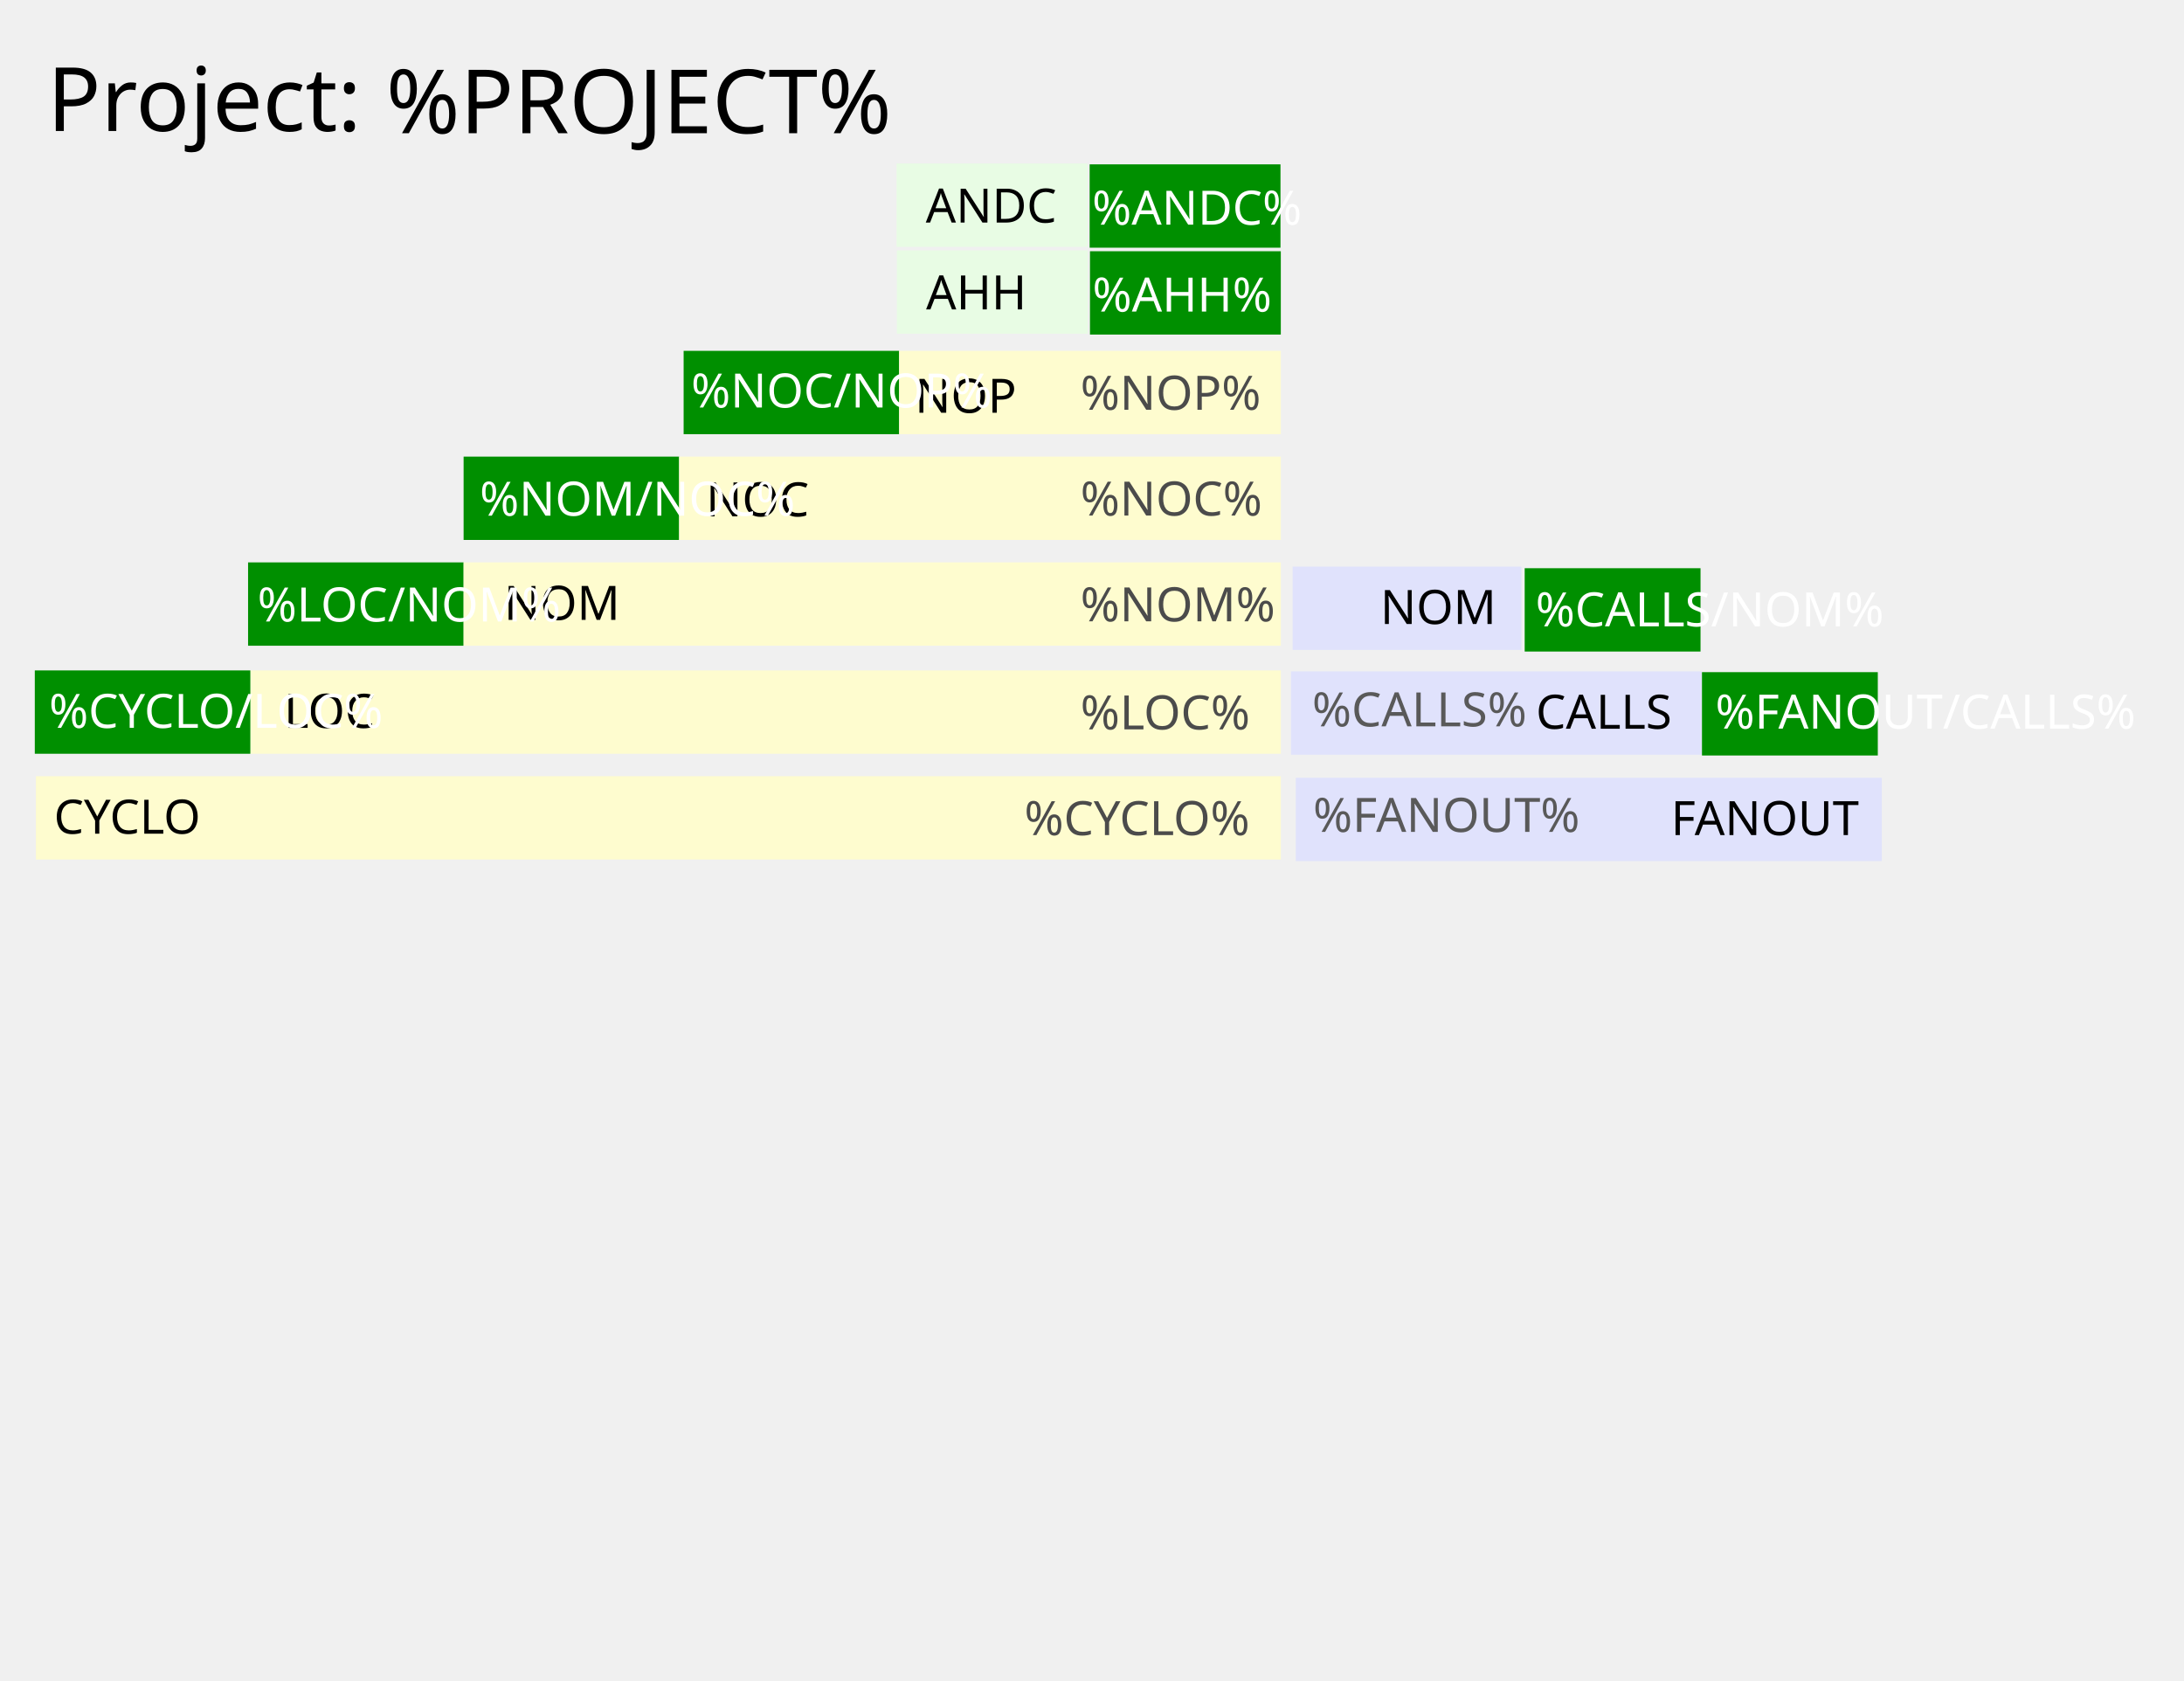
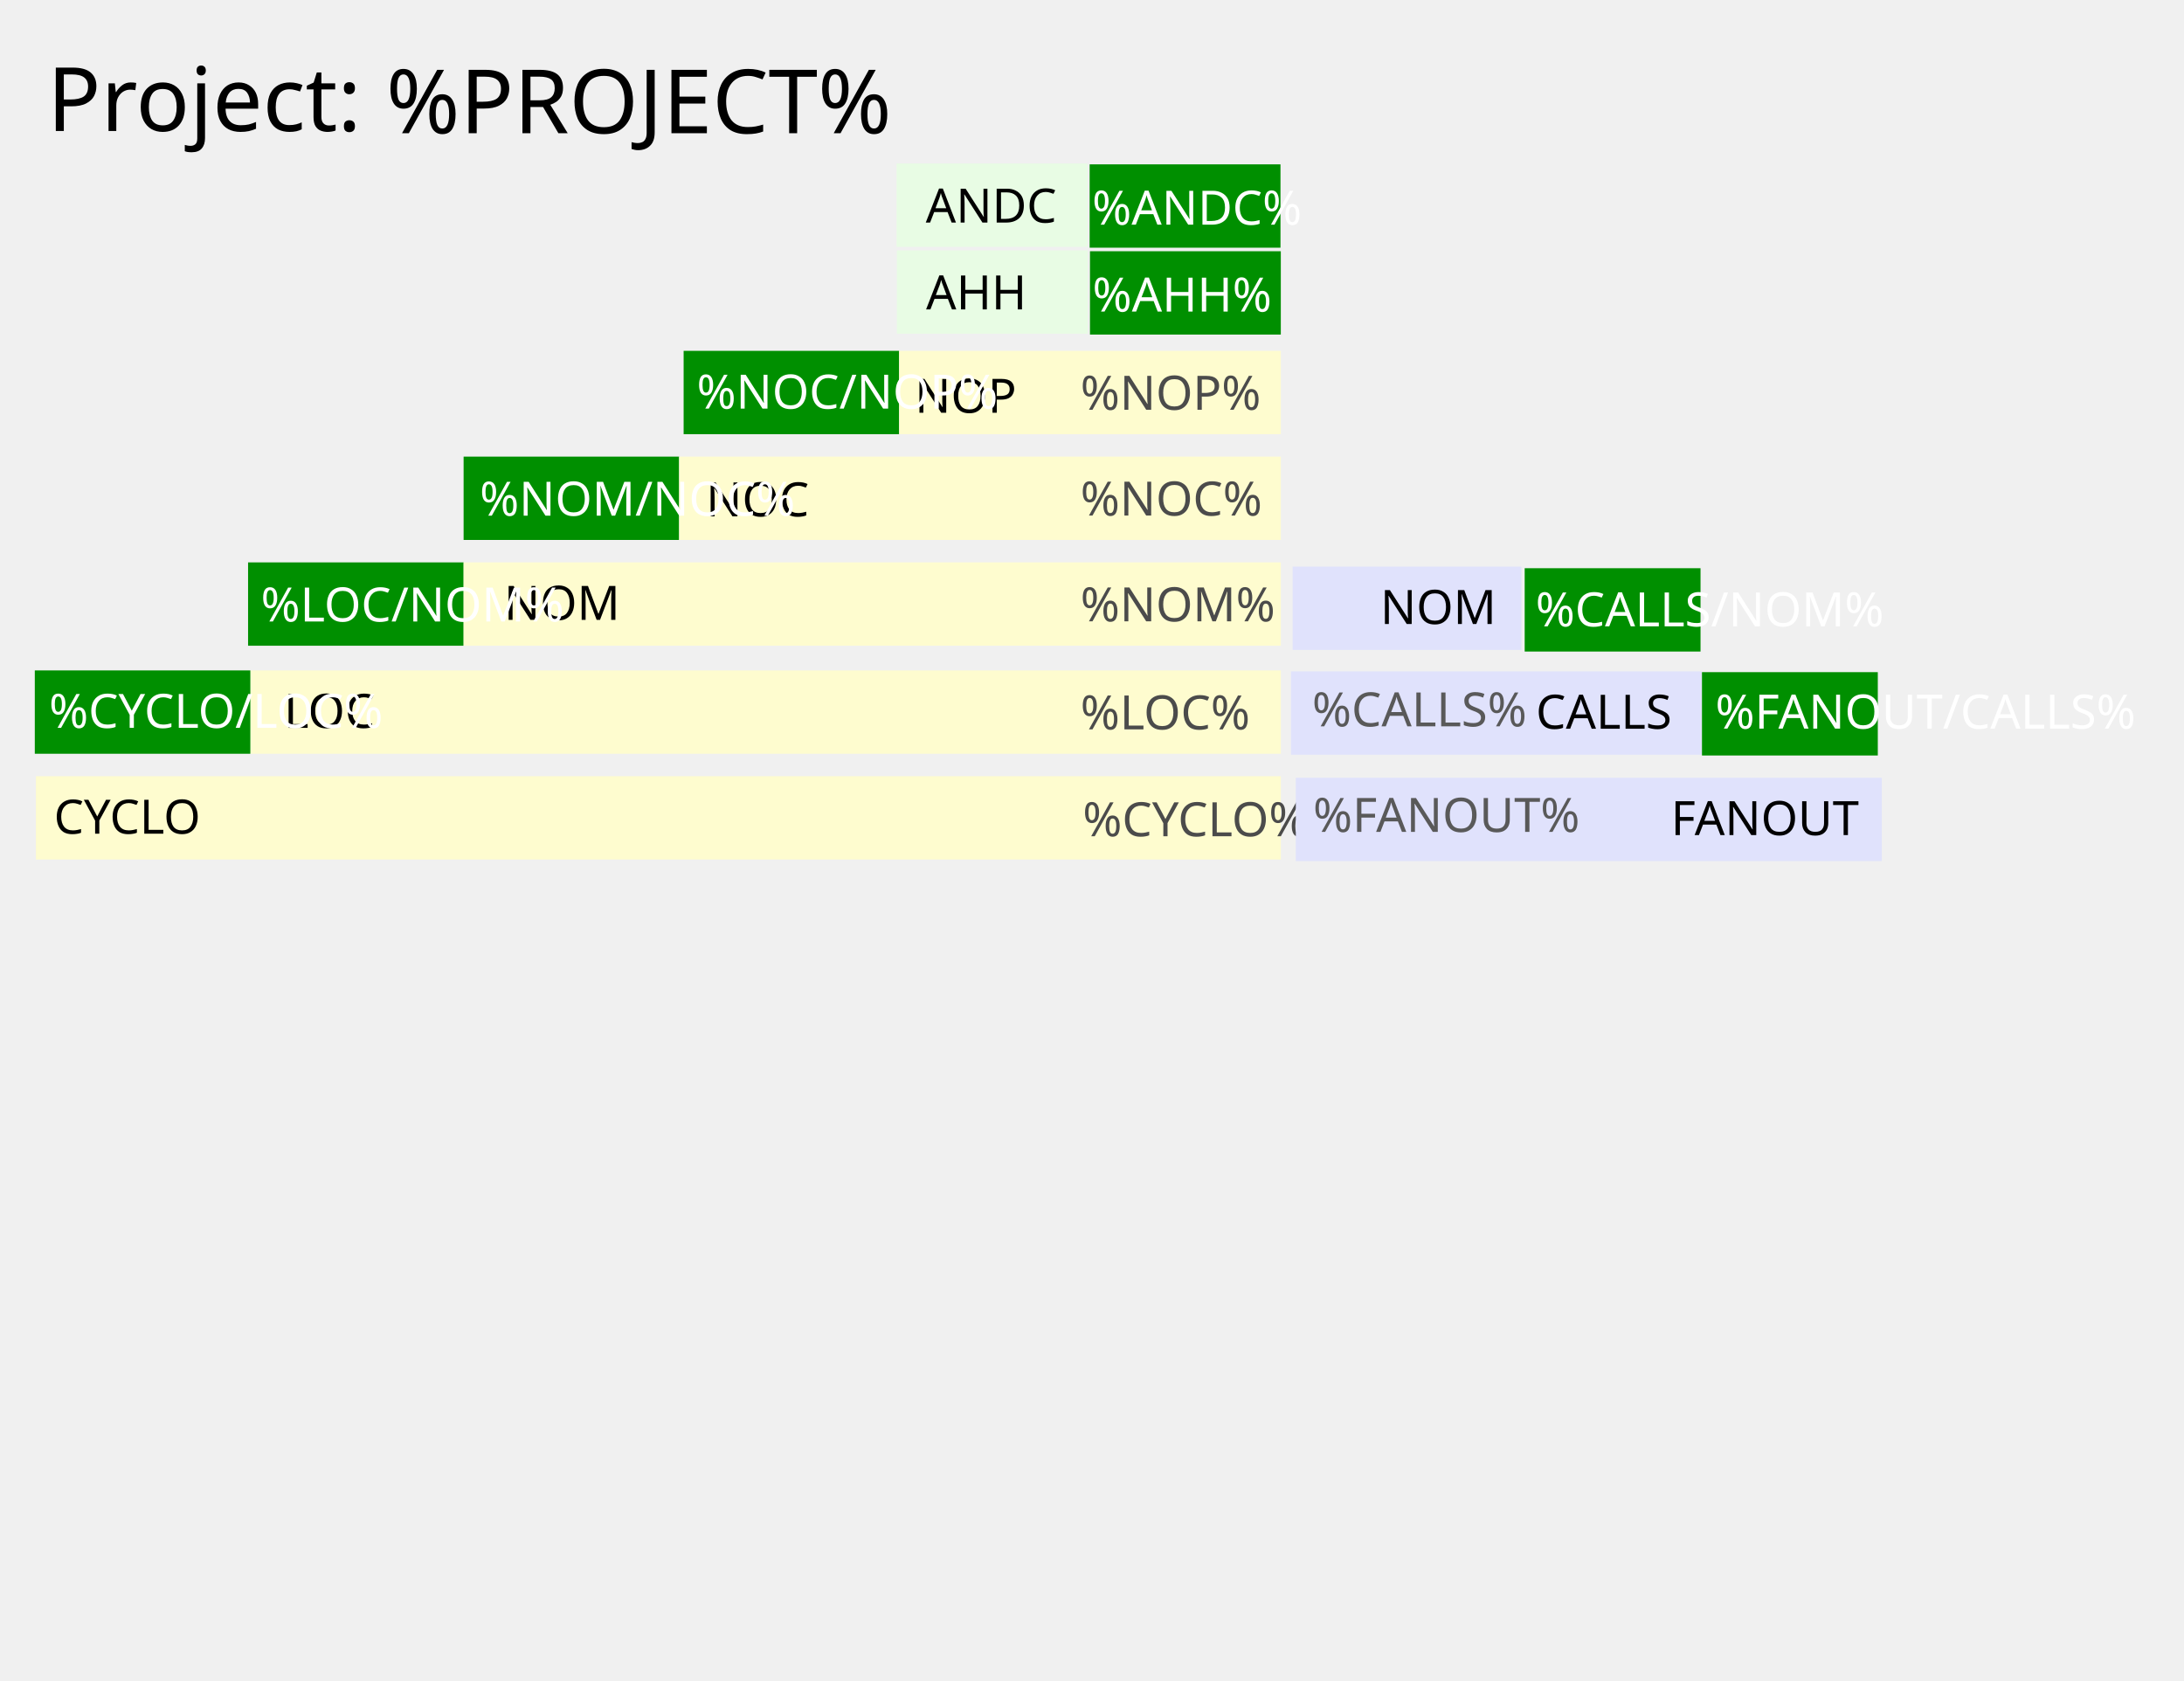
<svg xmlns="http://www.w3.org/2000/svg" xmlns:xlink="http://www.w3.org/1999/xlink" width="260mm" height="200mm" viewBox="0 0 260 200" version="1.1" id="svg8">
  <defs id="defs2">
    <linearGradient id="linearGradient840">
      <stop style="stop-color:#000000;stop-opacity:1;" offset="0" id="stop836" />
      <stop style="stop-color:#000000;stop-opacity:0;" offset="1" id="stop838" />
    </linearGradient>
    <linearGradient xlink:href="#linearGradient840" id="linearGradient842" x1="33.221" y1="-139.545" x2="113.455" y2="-139.545" gradientUnits="userSpaceOnUse" />
  </defs>
  <g id="layer1" transform="translate(0,-97)">
    <rect style="fill:#008f00;fill-opacity:1;stroke:none;stroke-width:0.14;stroke-miterlimit:4;stroke-dasharray:none;stroke-opacity:1" id="rect826" width="25.658" height="9.919" x="81.384" y="138.762" />
    <rect style="fill:#fefccf;fill-opacity:1;stroke:none;stroke-width:0.186;stroke-miterlimit:4;stroke-dasharray:none;stroke-opacity:1" id="rect826-1" width="45.436" height="9.919" x="107.041" y="138.762" />
    <text xml:space="preserve" style="font-style:normal;font-weight:normal;font-size:10.583px;line-height:1.25;font-family:sans-serif;letter-spacing:0px;word-spacing:0px;fill:#000000;fill-opacity:1;stroke:none;stroke-width:0.265" x="108.912" y="146.135" id="text1141">
      <tspan x="108.912" y="146.135" id="tspan1139" style="stroke-width:0.265">
        <tspan x="108.912" y="146.135" style="font-size:5.644px;fill:#000000;fill-opacity:1;stroke-width:0.265" id="tspan1137">NOP</tspan>
      </tspan>
    </text>
    <text xml:space="preserve" style="font-style:normal;font-weight:normal;font-size:10.583px;line-height:1.25;font-family:sans-serif;letter-spacing:0px;word-spacing:0px;fill:#4b4b4b;fill-opacity:1;stroke:none;stroke-width:0.265" x="128.623" y="145.776" id="text1115">
      <tspan x="128.623" y="145.776" id="tspan1113" style="fill:#4b4b4b;fill-opacity:1;stroke-width:0.265">
        <tspan x="128.623" y="145.776" style="font-size:5.644px;fill:#4b4b4b;fill-opacity:1;stroke-width:0.265" id="tspan1111">%NOP%</tspan>
      </tspan>
    </text>
    <rect style="fill:#008f00;fill-opacity:1;stroke:none;stroke-width:0.14;stroke-miterlimit:4;stroke-dasharray:none;stroke-opacity:1" id="rect826-2" width="25.658" height="9.919" x="55.191" y="151.353" />
    <rect style="fill:#fefccf;fill-opacity:1;stroke:none;stroke-width:0.234;stroke-miterlimit:4;stroke-dasharray:none;stroke-opacity:1" id="rect826-1-8" width="71.628" height="9.919" x="80.849" y="151.353" />
    <text xml:space="preserve" style="font-style:normal;font-weight:normal;font-size:10.583px;line-height:1.25;font-family:sans-serif;letter-spacing:0px;word-spacing:0px;fill:#000000;fill-opacity:1;stroke:none;stroke-width:0.265" x="84.056" y="158.459" id="text1129">
      <tspan x="84.056" y="158.459" id="tspan1127" style="stroke-width:0.265">
        <tspan x="84.056" y="158.459" style="font-size:5.644px;fill:#000000;fill-opacity:1;stroke-width:0.265" id="tspan1123">NOC</tspan>
        <tspan dx="0" x="96.668" y="158.459" style="font-size:5.644px;fill:#000000;fill-opacity:1;stroke-width:0.265" id="tspan1125" />
      </tspan>
    </text>
    <text xml:space="preserve" style="font-style:normal;font-weight:normal;font-size:10.583px;line-height:1.25;font-family:sans-serif;letter-spacing:0px;word-spacing:0px;fill:#4b4b4b;fill-opacity:1;stroke:none;stroke-width:0.265" x="128.623" y="158.367" id="text1135">
      <tspan x="128.623" y="158.367" id="tspan1133" style="fill:#4b4b4b;fill-opacity:1;stroke-width:0.265">
        <tspan x="128.623" y="158.367" style="font-size:5.644px;fill:#4b4b4b;fill-opacity:1;stroke-width:0.265" id="tspan1131">%NOC%</tspan>
      </tspan>
    </text>
-     <text xml:space="preserve" style="font-style:normal;font-weight:normal;font-size:10.583px;line-height:1.25;font-family:sans-serif;letter-spacing:0px;word-spacing:0px;fill:#ffffff;fill-opacity:1;stroke:none;stroke-width:0.265" x="82.276" y="145.508" id="text1177">
-       <tspan x="82.276" y="145.508" id="tspan1175" style="stroke-width:0.265">
-         <tspan x="82.276" y="145.508" style="font-size:5.644px;fill:#ffffff;fill-opacity:1;stroke-width:0.265" id="tspan1173">%NOC/NOP%</tspan>
+     <text xml:space="preserve" style="font-style:normal;font-weight:normal;font-size:10.583px;line-height:1.25;font-family:sans-serif;letter-spacing:0px;word-spacing:0px;fill:#ffffff;fill-opacity:1;stroke:none;stroke-width:0.265" x="82.944" y="145.642" id="text1177">
+       <tspan x="82.944" y="145.642" id="tspan1175" style="stroke-width:0.265">
+         <tspan x="82.944" y="145.642" style="font-size:5.644px;fill:#ffffff;fill-opacity:1;stroke-width:0.265" id="tspan1173">%NOC/NOP%</tspan>
      </tspan>
    </text>
    <text xml:space="preserve" style="font-style:normal;font-weight:normal;font-size:10.583px;line-height:1.25;font-family:sans-serif;letter-spacing:0px;word-spacing:0px;fill:#ffffff;fill-opacity:1;stroke:none;stroke-width:0.265" x="57.11" y="158.383" id="text1121">
      <tspan x="57.11" y="158.383" id="tspan1119" style="stroke-width:0.265">
        <tspan x="57.11" y="158.383" style="font-size:5.644px;fill:#ffffff;fill-opacity:1;stroke-width:0.265" id="tspan1117">%NOM/NOC%</tspan>
      </tspan>
    </text>
    <rect style="fill:#008f00;fill-opacity:1;stroke:none;stroke-width:0.14;stroke-miterlimit:4;stroke-dasharray:none;stroke-opacity:1" id="rect826-2-8" width="25.658" height="9.919" x="29.533" y="163.944" />
    <rect style="fill:#fefccf;fill-opacity:1;stroke:none;stroke-width:0.272;stroke-miterlimit:4;stroke-dasharray:none;stroke-opacity:1" id="rect826-1-8-9" width="97.286" height="9.919" x="55.191" y="163.944" />
    <text xml:space="preserve" style="font-style:normal;font-weight:normal;font-size:10.583px;line-height:1.25;font-family:sans-serif;letter-spacing:0px;word-spacing:0px;fill:#000000;fill-opacity:1;stroke:none;stroke-width:0.265" x="60.002" y="170.783" id="text1159">
      <tspan x="60.002" y="170.783" id="tspan1157" style="stroke-width:0.265">
        <tspan x="60.002" y="170.783" style="font-size:5.644px;fill:#000000;fill-opacity:1;stroke-width:0.265" id="tspan1155">NOM</tspan>
      </tspan>
    </text>
    <text xml:space="preserve" style="font-style:normal;font-weight:normal;font-size:10.583px;line-height:1.25;font-family:sans-serif;letter-spacing:0px;word-spacing:0px;fill:#4b4b4b;fill-opacity:1;stroke:none;stroke-width:0.265" x="128.623" y="170.958" id="text1171">
      <tspan x="128.623" y="170.958" id="tspan1169" style="fill:#4b4b4b;fill-opacity:1;stroke-width:0.265">
        <tspan x="128.623" y="170.958" style="font-size:5.644px;fill:#4b4b4b;fill-opacity:1;stroke-width:0.265" id="tspan1167">%NOM%</tspan>
      </tspan>
    </text>
-     <text xml:space="preserve" style="font-style:normal;font-weight:normal;font-size:10.583px;line-height:1.25;font-family:sans-serif;letter-spacing:0px;word-spacing:0px;fill:#ffffff;fill-opacity:1;stroke:none;stroke-width:0.265" x="30.65" y="170.974" id="text1153">
-       <tspan x="30.65" y="170.974" id="tspan1151" style="stroke-width:0.265">
-         <tspan x="30.65" y="170.974" style="font-size:5.644px;fill:#ffffff;fill-opacity:1;stroke-width:0.265" id="tspan1149">%LOC/NOM%</tspan>
+     <text xml:space="preserve" style="font-style:normal;font-weight:normal;font-size:10.583px;line-height:1.25;font-family:sans-serif;letter-spacing:0px;word-spacing:0px;fill:#ffffff;fill-opacity:1;stroke:none;stroke-width:0.265" x="31.051" y="170.974" id="text1153">
+       <tspan x="31.051" y="170.974" id="tspan1151" style="stroke-width:0.265">
+         <tspan x="31.051" y="170.974" style="font-size:5.644px;fill:#ffffff;fill-opacity:1;stroke-width:0.265" id="tspan1149">%LOC/NOM%</tspan>
      </tspan>
    </text>
    <rect style="fill:#fefccf;fill-opacity:1;stroke:none;stroke-width:0.306;stroke-miterlimit:4;stroke-dasharray:none;stroke-opacity:1" id="rect826-1-8-9-3" width="122.677" height="9.919" x="29.801" y="176.803" />
    <text xml:space="preserve" style="font-style:normal;font-weight:normal;font-size:10.583px;line-height:1.25;font-family:sans-serif;letter-spacing:0px;word-spacing:0px;fill:#000000;fill-opacity:1;stroke:none;stroke-width:0.265" x="33.81" y="183.642" id="text1147">
      <tspan x="33.81" y="183.642" id="tspan1145" style="stroke-width:0.265">
        <tspan x="33.81" y="183.642" style="font-size:5.644px;fill:#000000;fill-opacity:1;stroke-width:0.265" id="tspan1143">LOC</tspan>
      </tspan>
    </text>
    <text xml:space="preserve" style="font-style:normal;font-weight:normal;font-size:10.583px;line-height:1.25;font-family:sans-serif;letter-spacing:0px;word-spacing:0px;fill:#4b4b4b;fill-opacity:1;stroke:none;stroke-width:0.265" x="128.623" y="183.817" id="text1165">
      <tspan x="128.623" y="183.817" id="tspan1163" style="fill:#4b4b4b;fill-opacity:1;stroke-width:0.265">
        <tspan x="128.623" y="183.817" style="font-size:5.644px;fill:#4b4b4b;fill-opacity:1;stroke-width:0.265" id="tspan1161">%LOC%</tspan>
      </tspan>
    </text>
    <text xml:space="preserve" style="font-style:normal;font-weight:normal;font-size:10.583px;line-height:1.25;font-family:sans-serif;letter-spacing:0px;word-spacing:0px;fill:#000000;fill-opacity:1;stroke:none;stroke-width:0.265" x="5.613" y="112.594" id="text1199">
      <tspan x="5.613" y="112.594" id="tspan1197" style="stroke-width:0.265">
        <tspan x="5.613" y="112.594" id="tspan1195" style="stroke-width:0.265">Project:</tspan>
      </tspan>
    </text>
    <text xml:space="preserve" style="font-style:normal;font-weight:normal;font-size:10.583px;line-height:1.25;font-family:sans-serif;letter-spacing:0px;word-spacing:0px;fill:#000000;fill-opacity:1;stroke:none;stroke-width:0.265" x="45.97" y="112.861" id="text1205">
      <tspan x="45.97" y="112.861" id="tspan1203" style="stroke-width:0.265">
        <tspan x="45.97" y="112.861" id="tspan1201" style="stroke-width:0.265">%PROJECT%</tspan>
      </tspan>
    </text>
    <rect style="fill:#008f00;fill-opacity:1;stroke:none;stroke-width:0.14;stroke-miterlimit:4;stroke-dasharray:none;stroke-opacity:1" id="rect826-2-8-3" width="25.658" height="9.919" x="4.143" y="176.803" />
    <text xml:space="preserve" style="font-style:normal;font-weight:normal;font-size:5.644px;line-height:1.25;font-family:sans-serif;letter-spacing:0px;word-spacing:0px;fill:#ffffff;fill-opacity:1;stroke:none;stroke-width:0.265" x="5.834" y="183.64" id="text1153-8">
      <tspan x="5.834" y="183.64" id="tspan1151-1" style="stroke-width:0.265">%CYCLO/LOC%<tspan x="5.834" y="183.64" style="font-size:5.644px;fill:#ffffff;fill-opacity:1;stroke-width:0.265" id="tspan1149-5" />
      </tspan>
    </text>
    <rect style="fill:#fefccf;fill-opacity:1;stroke:none;stroke-width:0.336;stroke-miterlimit:4;stroke-dasharray:none;stroke-opacity:1" id="rect826-1-8-9-3-9" width="148.201" height="9.919" x="4.276" y="189.394" />
    <text xml:space="preserve" style="font-style:normal;font-weight:normal;font-size:5.644px;line-height:1.25;font-family:sans-serif;letter-spacing:0px;word-spacing:0px;fill:#000000;fill-opacity:1;stroke:none;stroke-width:0.265" x="6.415" y="196.233" id="text1147-3">
      <tspan x="6.415" y="196.233" id="tspan1145-6" style="stroke-width:0.265">CYCLO<tspan x="6.415" y="196.233" style="font-size:5.644px;fill:#000000;fill-opacity:1;stroke-width:0.265" id="tspan1143-7" />
      </tspan>
    </text>
-     <text xml:space="preserve" style="font-style:normal;font-weight:normal;font-size:10.583px;line-height:1.25;font-family:sans-serif;letter-spacing:0px;word-spacing:0px;fill:#4b4b4b;fill-opacity:1;stroke:none;stroke-width:0.265" x="121.941" y="196.408" id="text1165-5">
-       <tspan x="121.941" y="196.408" id="tspan1163-8" style="fill:#4b4b4b;fill-opacity:1;stroke-width:0.265">
-         <tspan x="121.941" y="196.408" style="font-size:5.644px;fill:#4b4b4b;fill-opacity:1;stroke-width:0.265" id="tspan1161-8">%CYCLO%</tspan>
+     <text xml:space="preserve" style="font-style:normal;font-weight:normal;font-size:10.583px;line-height:1.25;font-family:sans-serif;letter-spacing:0px;word-spacing:0px;fill:#4b4b4b;fill-opacity:1;stroke:none;stroke-width:0.265" x="128.89" y="196.541" id="text1165-5">
+       <tspan x="128.89" y="196.541" id="tspan1163-8" style="fill:#4b4b4b;fill-opacity:1;stroke-width:0.265">
+         <tspan x="128.89" y="196.541" style="font-size:5.644px;fill:#4b4b4b;fill-opacity:1;stroke-width:0.265" id="tspan1161-8">%CYCLO%</tspan>
      </tspan>
    </text>
    <rect style="fill:#008f00;fill-opacity:1;stroke:none;stroke-width:0.132;stroke-miterlimit:4;stroke-dasharray:none;stroke-opacity:1" id="rect826-1-7" width="22.718" height="9.919" x="129.759" y="126.905" />
    <rect style="fill:#e8fce4;fill-opacity:1;stroke:none;stroke-width:0.132;stroke-miterlimit:4;stroke-dasharray:none;stroke-opacity:1" id="rect826-1-7-6" width="22.718" height="9.919" x="106.774" y="126.801" />
    <text xml:space="preserve" style="font-style:normal;font-weight:normal;font-size:5.644px;line-height:1.25;font-family:sans-serif;letter-spacing:0px;word-spacing:0px;fill:#000000;fill-opacity:1;stroke:none;stroke-width:0.265" x="110.249" y="133.832" id="text4037">
      <tspan id="tspan4035" x="110.249" y="133.832" style="stroke-width:0.265">AHH</tspan>
    </text>
    <text xml:space="preserve" style="font-style:normal;font-weight:normal;font-size:5.644px;line-height:1.25;font-family:sans-serif;letter-spacing:0px;word-spacing:0px;fill:#ffffff;fill-opacity:1;stroke:none;stroke-width:0.265" x="130.055" y="134.085" id="text4037-7">
      <tspan id="tspan4035-5" x="130.055" y="134.085" style="fill:#ffffff;fill-opacity:1;stroke-width:0.265">%AHH%</tspan>
    </text>
    <rect style="fill:#008f00;fill-opacity:1;stroke:none;stroke-width:0.132;stroke-miterlimit:4;stroke-dasharray:none;stroke-opacity:1" id="rect826-1-7-2" width="22.718" height="9.919" x="129.72" y="116.564" />
    <rect style="fill:#e8fce4;fill-opacity:1;stroke:none;stroke-width:0.132;stroke-miterlimit:4;stroke-dasharray:none;stroke-opacity:1" id="rect826-1-7-6-3" width="22.718" height="9.919" x="106.735" y="116.459" />
    <text xml:space="preserve" style="font-style:normal;font-weight:normal;font-size:5.644px;line-height:1.25;font-family:sans-serif;letter-spacing:0px;word-spacing:0px;fill:#000000;fill-opacity:1;stroke:none;stroke-width:0.265" x="110.21" y="123.49" id="text4037-2">
      <tspan id="tspan4035-0" x="110.21" y="123.49" style="stroke-width:0.265">ANDC</tspan>
    </text>
    <text xml:space="preserve" style="font-style:normal;font-weight:normal;font-size:5.644px;line-height:1.25;font-family:sans-serif;letter-spacing:0px;word-spacing:0px;fill:#ffffff;fill-opacity:1;stroke:none;stroke-width:0.265" x="130.016" y="123.743" id="text4037-7-3">
      <tspan id="tspan4035-5-6" x="130.016" y="123.743" style="fill:#ffffff;fill-opacity:1;stroke-width:0.265">%ANDC%</tspan>
    </text>
    <rect style="fill:#e0e2fc;fill-opacity:1;stroke:none;stroke-width:0.193;stroke-miterlimit:4;stroke-dasharray:none;stroke-opacity:1" id="rect826-1-8-9-3-8" width="48.895" height="9.919" x="153.695" y="176.92" />
    <rect style="fill:#e0e2fc;fill-opacity:1;stroke:none;stroke-width:0.144;stroke-miterlimit:4;stroke-dasharray:none;stroke-opacity:1" id="rect826-1-8-9-3-8-5" width="27.238" height="9.919" x="153.884" y="164.447" />
    <rect style="fill:#e0e2fc;fill-opacity:1;stroke:none;stroke-width:0.231;stroke-miterlimit:4;stroke-dasharray:none;stroke-opacity:1" id="rect826-1-8-9-3-8-5-0" width="69.76" height="9.919" x="154.262" y="189.582" />
    <text xml:space="preserve" style="font-style:normal;font-weight:normal;font-size:10.583px;line-height:1.25;font-family:sans-serif;letter-spacing:0px;word-spacing:0px;fill:#000000;fill-opacity:1;stroke:none;stroke-width:0.265" x="164.325" y="171.272" id="text1159-9">
      <tspan x="164.325" y="171.272" id="tspan1157-2" style="stroke-width:0.265">
        <tspan x="164.325" y="171.272" style="font-size:5.644px;fill:#000000;fill-opacity:1;stroke-width:0.265" id="tspan1155-5">NOM</tspan>
      </tspan>
    </text>
    <text xml:space="preserve" style="font-style:normal;font-weight:normal;font-size:10.583px;line-height:1.25;font-family:sans-serif;letter-spacing:0px;word-spacing:0px;fill:#000000;fill-opacity:1;stroke:none;stroke-width:0.265" x="182.845" y="183.745" id="text1159-9-1">
      <tspan x="182.845" y="183.745" id="tspan1157-2-7" style="font-size:5.644px;stroke-width:0.265">CALLS</tspan>
    </text>
    <text xml:space="preserve" style="font-style:normal;font-weight:normal;font-size:10.583px;line-height:1.25;font-family:sans-serif;letter-spacing:0px;word-spacing:0px;fill:#000000;fill-opacity:1;stroke:none;stroke-width:0.265" x="198.92" y="196.407" id="text1159-9-1-7">
      <tspan x="198.92" y="196.407" id="tspan1157-2-7-8" style="font-size:5.644px;stroke-width:0.265">FANOUT</tspan>
    </text>
    <rect style="fill:#008f00;fill-opacity:1;stroke:none;stroke-width:0.126;stroke-miterlimit:4;stroke-dasharray:none;stroke-opacity:1" id="rect826-24" width="20.933" height="9.919" x="181.51" y="164.636" />
    <rect style="fill:#008f00;fill-opacity:1;stroke:none;stroke-width:0.126;stroke-miterlimit:4;stroke-dasharray:none;stroke-opacity:1" id="rect826-24-4" width="20.933" height="9.919" x="202.615" y="177.009" />
    <text xml:space="preserve" style="font-style:normal;font-weight:normal;font-size:10.583px;line-height:1.25;font-family:sans-serif;letter-spacing:0px;word-spacing:0px;fill:#000000;fill-opacity:1;stroke:none;stroke-width:0.265" x="156.202" y="183.461" id="text1159-9-1-9">
      <tspan x="156.202" y="183.461" id="tspan1157-2-7-7" style="font-size:5.644px;fill:#595959;fill-opacity:1;stroke-width:0.265">%CALLS%</tspan>
    </text>
    <text xml:space="preserve" style="font-style:normal;font-weight:normal;font-size:10.583px;line-height:1.25;font-family:sans-serif;letter-spacing:0px;word-spacing:0px;fill:#000000;fill-opacity:1;stroke:none;stroke-width:0.265" x="156.316" y="196.022" id="text1159-9-1-9-3">
      <tspan x="156.316" y="196.022" id="tspan1157-2-7-7-3" style="font-size:5.644px;fill:#595959;fill-opacity:1;stroke-width:0.265">%FANOUT%</tspan>
    </text>
    <text xml:space="preserve" style="font-style:normal;font-weight:normal;font-size:5.644px;line-height:1.25;font-family:sans-serif;letter-spacing:0px;word-spacing:0px;fill:#ffffff;fill-opacity:1;stroke:none;stroke-width:0.265" x="204.206" y="183.728" id="text4037-7-3-7">
      <tspan id="tspan4035-5-6-8" x="204.206" y="183.728" style="fill:#ffffff;fill-opacity:1;stroke-width:0.265">%FANOUT/CALLS%</tspan>
    </text>
    <text xml:space="preserve" style="font-style:normal;font-weight:normal;font-size:5.644px;line-height:1.25;font-family:sans-serif;letter-spacing:0px;word-spacing:0px;fill:#ffffff;fill-opacity:1;stroke:none;stroke-width:0.265" x="182.806" y="171.557" id="text4037-7-3-7-2">
      <tspan id="tspan4035-5-6-8-8" x="182.806" y="171.557" style="fill:#ffffff;fill-opacity:1;stroke-width:0.265">%CALLS/NOM%</tspan>
    </text>
  </g>
</svg>
